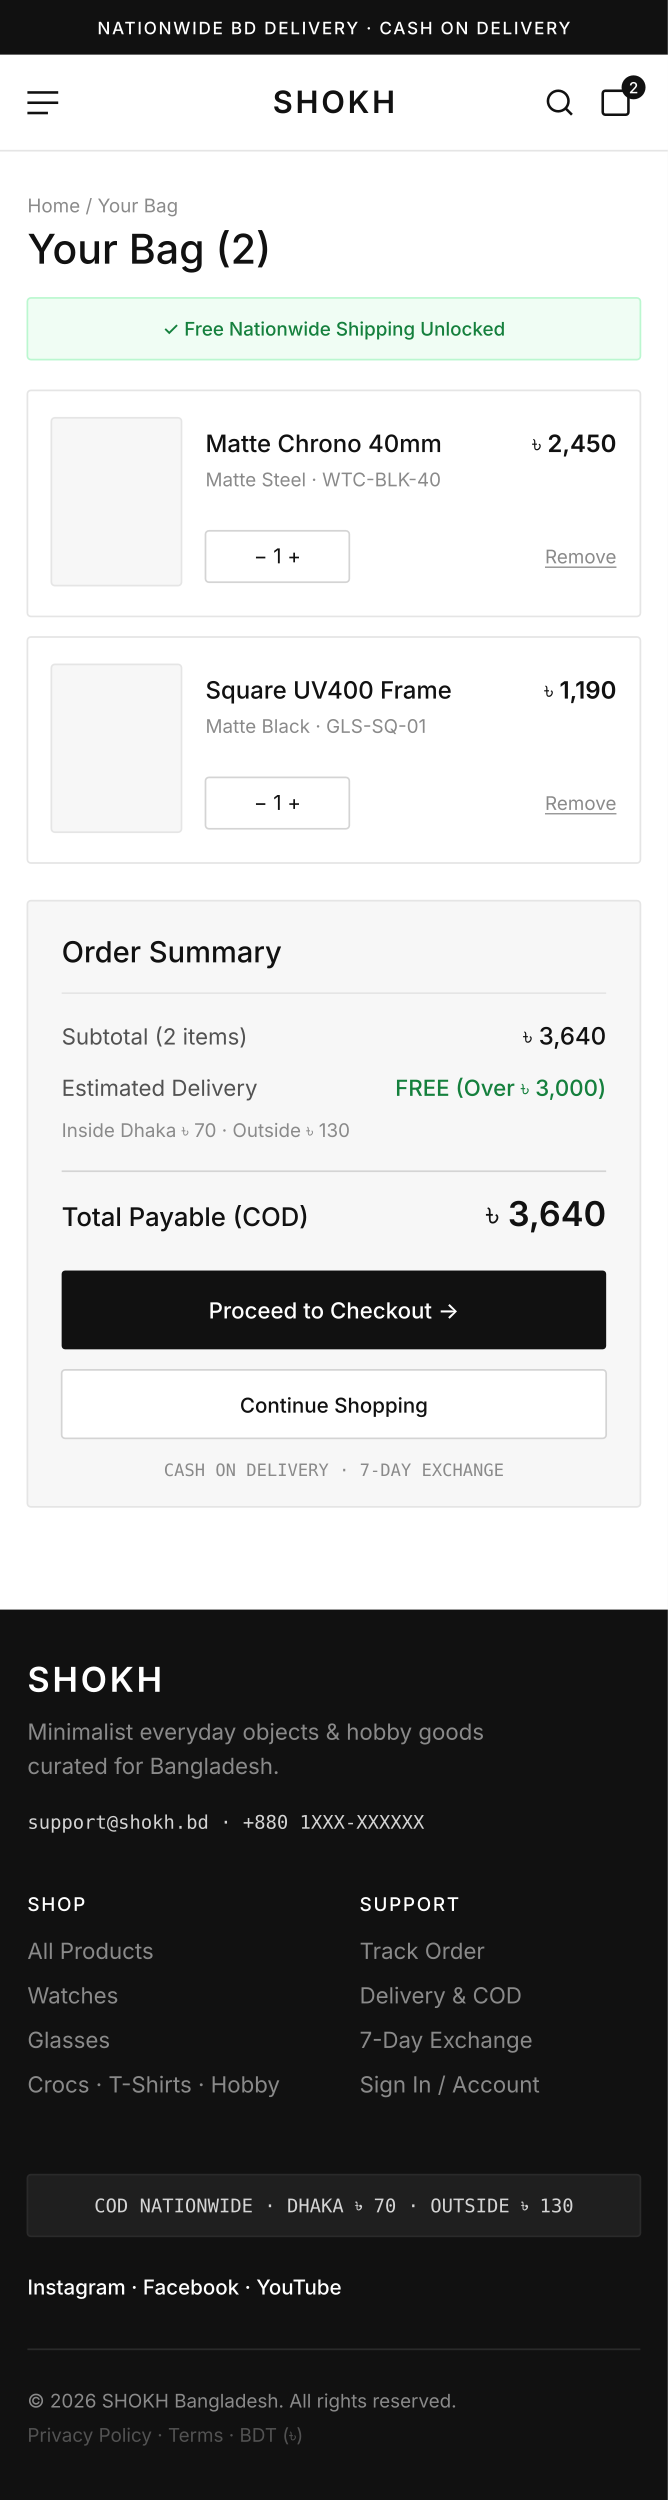
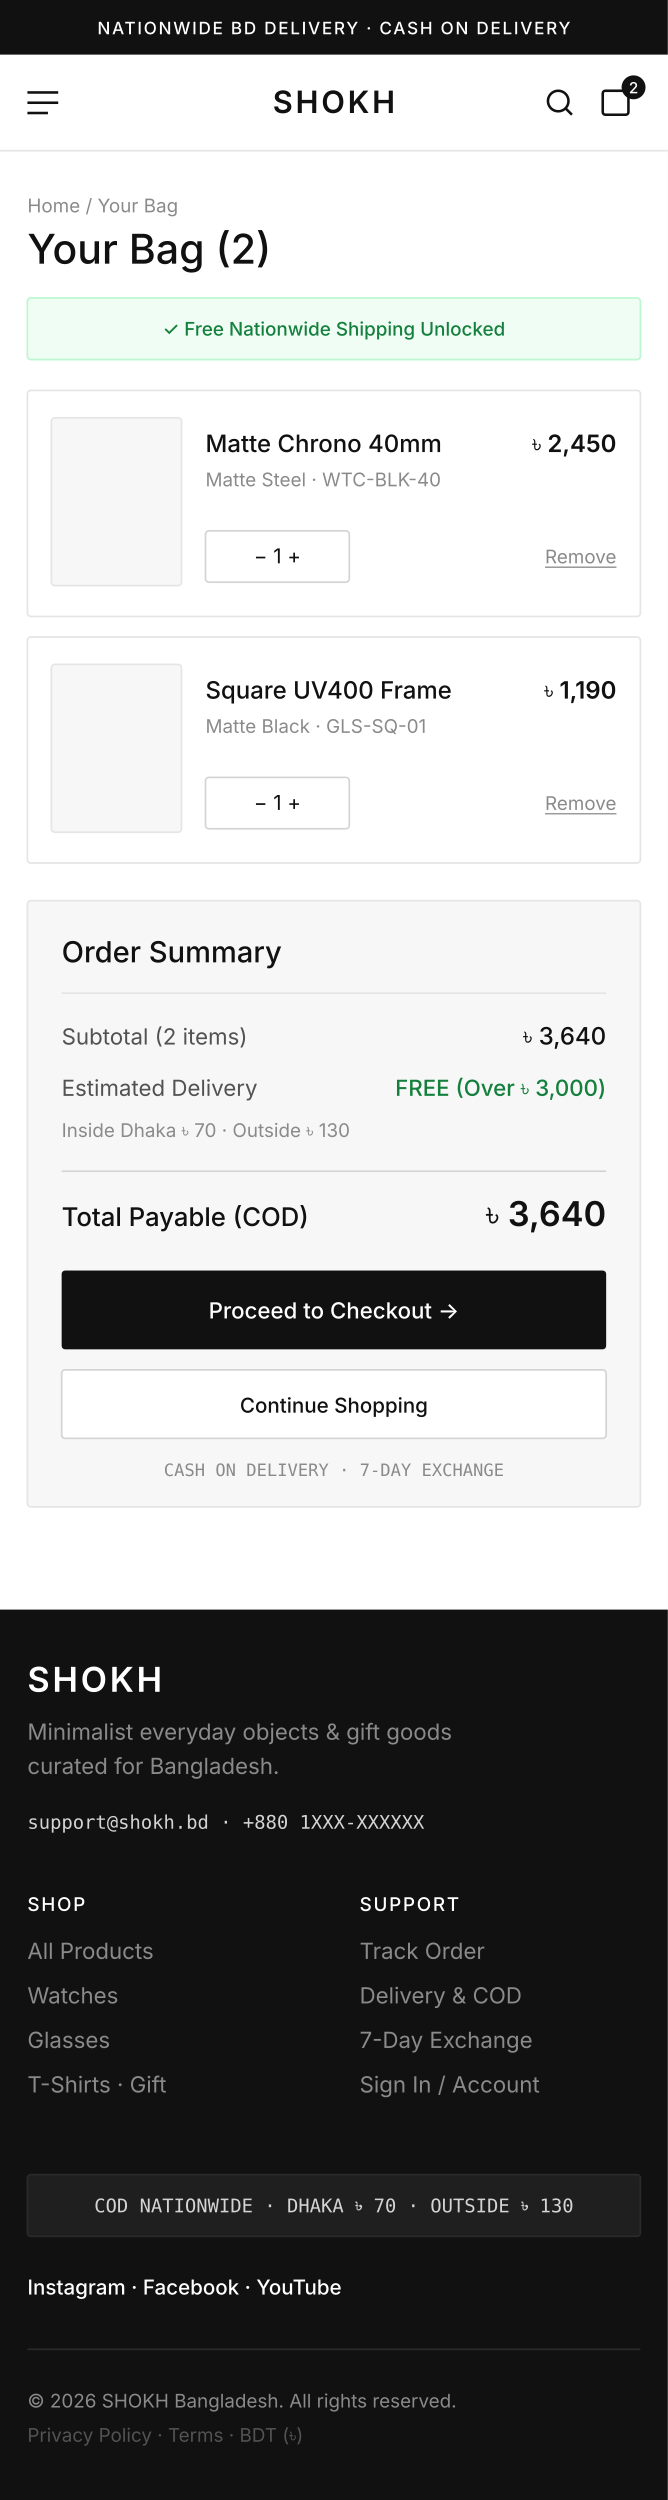
<svg xmlns="http://www.w3.org/2000/svg" width="390" height="1460" viewBox="0 0 390 1460" fill="none">
  <rect id="Cart-Mobile-BG" width="390" height="1460" fill="#FFFFFF" />
  <g id="01-Mobile-Navbar">
    <rect width="390" height="32" fill="#111111" />
    <text x="195" y="20" text-anchor="middle" fill="#FFFFFF" font-family="Inter, sans-serif" font-size="10" font-weight="500" letter-spacing="1">NATIONWIDE BD DELIVERY · CASH ON DELIVERY</text>
    <rect y="32" width="390" height="56" fill="#FFFFFF" />
    <line x1="0" y1="88" x2="390" y2="88" stroke="#E5E5E5" />
    <line x1="16" y1="54" x2="34" y2="54" stroke="#111111" stroke-width="1.5" />
    <line x1="16" y1="60" x2="34" y2="60" stroke="#111111" stroke-width="1.5" />
    <line x1="16" y1="66" x2="28" y2="66" stroke="#111111" stroke-width="1.5" />
    <text x="195" y="66" text-anchor="middle" fill="#111111" font-family="Inter, sans-serif" font-size="18" font-weight="600" letter-spacing="1.6">SHOKH</text>
    <circle cx="326" cy="59" r="6" stroke="#111111" stroke-width="1.5" />
    <line x1="330" y1="63" x2="334" y2="67" stroke="#111111" stroke-width="1.5" />
    <rect x="352" y="53" width="15" height="14" rx="1.5" stroke="#111111" stroke-width="1.5" />
    <circle cx="370" cy="51" r="7" fill="#111111" />
    <text x="370" y="54.5" text-anchor="middle" fill="#FFFFFF" font-family="Inter, sans-serif" font-size="9" font-weight="500">2</text>
  </g>
  <g id="02-Mobile-Cart-Header" transform="translate(16, 112)">
    <text y="12" fill="#8A8A8A" font-family="Inter, sans-serif" font-size="11">Home / Your Bag</text>
    <text y="42" fill="#111111" font-family="Inter, sans-serif" font-size="24" font-weight="500">Your Bag (2)</text>
    <rect y="62" width="358" height="36" rx="2" fill="#F0FDF4" stroke="#BBF7D0" />
    <text x="179" y="84" text-anchor="middle" fill="#15803D" font-family="Inter, sans-serif" font-size="11" font-weight="500">✓ Free Nationwide Shipping Unlocked</text>
  </g>
  <g id="03-Mobile-Cart-Items" transform="translate(16, 228)">
    <rect width="358" height="132" rx="2" fill="#FFFFFF" stroke="#E5E5E5" />
    <rect id="IMG-Mob-Cart-1" x="14" y="16" width="76" height="98" rx="2" fill="#F7F7F7" stroke="#E5E5E5" />
    <text x="104" y="36" fill="#111111" font-family="Inter, sans-serif" font-size="14" font-weight="500">Matte Chrono 40mm</text>
    <text x="104" y="56" fill="#8A8A8A" font-family="Inter, sans-serif" font-size="11">Matte Steel · WTC-BLK-40</text>
    <text x="344" y="36" text-anchor="end" fill="#111111" font-family="Inter, sans-serif" font-size="14" font-weight="600">৳ 2,450</text>
    <rect x="104" y="82" width="84" height="30" rx="2" fill="#FFFFFF" stroke="#D4D4D4" />
    <text x="146" y="101" text-anchor="middle" fill="#111111" font-family="Inter, sans-serif" font-size="12">−  1  +</text>
    <text x="344" y="101" text-anchor="end" fill="#8A8A8A" font-family="Inter, sans-serif" font-size="11" text-decoration="underline">Remove</text>
    <rect y="144" width="358" height="132" rx="2" fill="#FFFFFF" stroke="#E5E5E5" />
    <rect id="IMG-Mob-Cart-2" x="14" y="160" width="76" height="98" rx="2" fill="#F7F7F7" stroke="#E5E5E5" />
    <text x="104" y="180" fill="#111111" font-family="Inter, sans-serif" font-size="14" font-weight="500">Square UV400 Frame</text>
    <text x="104" y="200" fill="#8A8A8A" font-family="Inter, sans-serif" font-size="11">Matte Black · GLS-SQ-01</text>
    <text x="344" y="180" text-anchor="end" fill="#111111" font-family="Inter, sans-serif" font-size="14" font-weight="600">৳ 1,190</text>
    <rect x="104" y="226" width="84" height="30" rx="2" fill="#FFFFFF" stroke="#D4D4D4" />
    <text x="146" y="245" text-anchor="middle" fill="#111111" font-family="Inter, sans-serif" font-size="12">−  1  +</text>
    <text x="344" y="245" text-anchor="end" fill="#8A8A8A" font-family="Inter, sans-serif" font-size="11" text-decoration="underline">Remove</text>
  </g>
  <g id="04-Mobile-Order-Summary" transform="translate(16, 526)">
    <rect width="358" height="354" rx="2" fill="#F7F7F7" stroke="#E5E5E5" />
    <text x="20" y="36" fill="#111111" font-family="Inter, sans-serif" font-size="17" font-weight="500">Order Summary</text>
    <line x1="20" y1="54" x2="338" y2="54" stroke="#E5E5E5" />
    <text x="20" y="84" fill="#525252" font-family="Inter, sans-serif" font-size="13">Subtotal (2 items)</text>
    <text x="338" y="84" text-anchor="end" fill="#111111" font-family="Inter, sans-serif" font-size="14" font-weight="500">৳ 3,640</text>
    <text x="20" y="114" fill="#525252" font-family="Inter, sans-serif" font-size="13">Estimated Delivery</text>
    <text x="338" y="114" text-anchor="end" fill="#15803D" font-family="Inter, sans-serif" font-size="13" font-weight="500">FREE (Over ৳ 3,000)</text>
    <text x="20" y="138" fill="#8A8A8A" font-family="Inter, sans-serif" font-size="11">Inside Dhaka ৳ 70 · Outside ৳ 130</text>
    <line x1="20" y1="158" x2="338" y2="158" stroke="#D4D4D4" />
    <text x="20" y="190" fill="#111111" font-family="Inter, sans-serif" font-size="15" font-weight="500">Total Payable (COD)</text>
    <text x="338" y="190" text-anchor="end" fill="#111111" font-family="Inter, sans-serif" font-size="20" font-weight="600">৳ 3,640</text>
    <rect x="20" y="216" width="318" height="46" rx="2" fill="#111111" />
    <text x="179" y="244" text-anchor="middle" fill="#FFFFFF" font-family="Inter, sans-serif" font-size="13" font-weight="500">Proceed to Checkout →</text>
    <rect x="20" y="274" width="318" height="40" rx="2" fill="#FFFFFF" stroke="#D4D4D4" />
    <text x="179" y="299" text-anchor="middle" fill="#111111" font-family="Inter, sans-serif" font-size="12" font-weight="500">Continue Shopping</text>
    <text x="179" y="336" text-anchor="middle" fill="#8A8A8A" font-family="JetBrains Mono, monospace" font-size="10">CASH ON DELIVERY · 7-DAY EXCHANGE</text>
  </g>
  <g id="05-Mobile-Footer" transform="translate(0, 940)">
    <rect width="390" height="520" fill="#111111" />
    <text x="16" y="48" fill="#FFFFFF" font-family="Inter, sans-serif" font-size="20" font-weight="600" letter-spacing="1.6">SHOKH</text>
-     <text x="16" y="76" fill="#8A8A8A" font-family="Inter, sans-serif" font-size="13">Minimalist everyday objects &amp; hobby goods</text>
+     <text x="16" y="76" fill="#8A8A8A" font-family="Inter, sans-serif" font-size="13">Minimalist everyday objects &amp; gift goods</text>
    <text x="16" y="96" fill="#8A8A8A" font-family="Inter, sans-serif" font-size="13">curated for Bangladesh.</text>
    <text x="16" y="128" fill="#D4D4D4" font-family="JetBrains Mono, monospace" font-size="11">support@shokh.bd · +880 1XXX-XXXXXX</text>
    <text x="16" y="176" fill="#FFFFFF" font-family="Inter, sans-serif" font-size="11" font-weight="500" letter-spacing="1">SHOP</text>
    <text x="16" y="204" fill="#8A8A8A" font-family="Inter, sans-serif" font-size="13">All Products</text>
    <text x="16" y="230" fill="#8A8A8A" font-family="Inter, sans-serif" font-size="13">Watches</text>
    <text x="16" y="256" fill="#8A8A8A" font-family="Inter, sans-serif" font-size="13">Glasses</text>
-     <text x="16" y="282" fill="#8A8A8A" font-family="Inter, sans-serif" font-size="13">Crocs · T-Shirts · Hobby</text>
+     <text x="16" y="282" fill="#8A8A8A" font-family="Inter, sans-serif" font-size="13">T-Shirts · Gift</text>
    <text x="210" y="176" fill="#FFFFFF" font-family="Inter, sans-serif" font-size="11" font-weight="500" letter-spacing="1">SUPPORT</text>
    <text x="210" y="204" fill="#8A8A8A" font-family="Inter, sans-serif" font-size="13">Track Order</text>
    <text x="210" y="230" fill="#8A8A8A" font-family="Inter, sans-serif" font-size="13">Delivery &amp; COD</text>
    <text x="210" y="256" fill="#8A8A8A" font-family="Inter, sans-serif" font-size="13">7-Day Exchange</text>
    <text x="210" y="282" fill="#8A8A8A" font-family="Inter, sans-serif" font-size="13">Sign In / Account</text>
    <rect x="16" y="330" width="358" height="36" rx="2" fill="#1F1F1F" stroke="#2A2A2A" />
    <text x="195" y="352" text-anchor="middle" fill="#D4D4D4" font-family="JetBrains Mono, monospace" font-size="11">COD NATIONWIDE · DHAKA ৳ 70 · OUTSIDE ৳ 130</text>
    <text x="16" y="400" fill="#FFFFFF" font-family="Inter, sans-serif" font-size="12" font-weight="500">Instagram  ·  Facebook  ·  YouTube</text>
    <line x1="16" y1="432" x2="374" y2="432" stroke="#2A2A2A" />
    <text x="16" y="466" fill="#8A8A8A" font-family="Inter, sans-serif" font-size="11">© 2026 SHOKH Bangladesh. All rights reserved.</text>
    <text x="16" y="486" fill="#525252" font-family="Inter, sans-serif" font-size="11">Privacy Policy · Terms · BDT (৳)</text>
  </g>
</svg>
